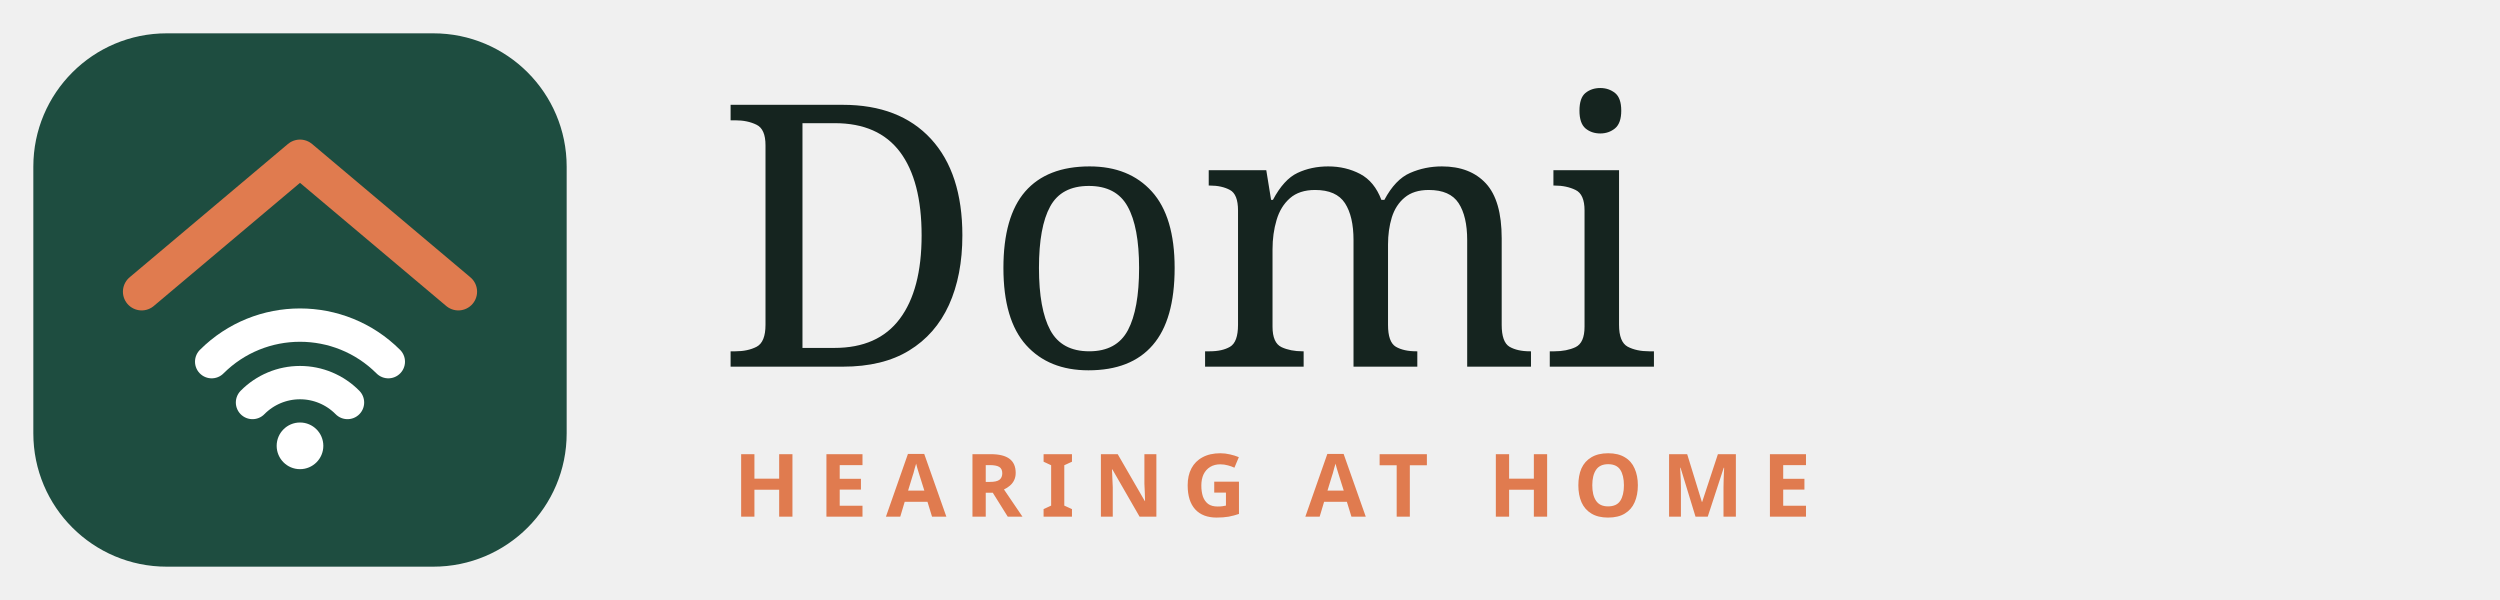
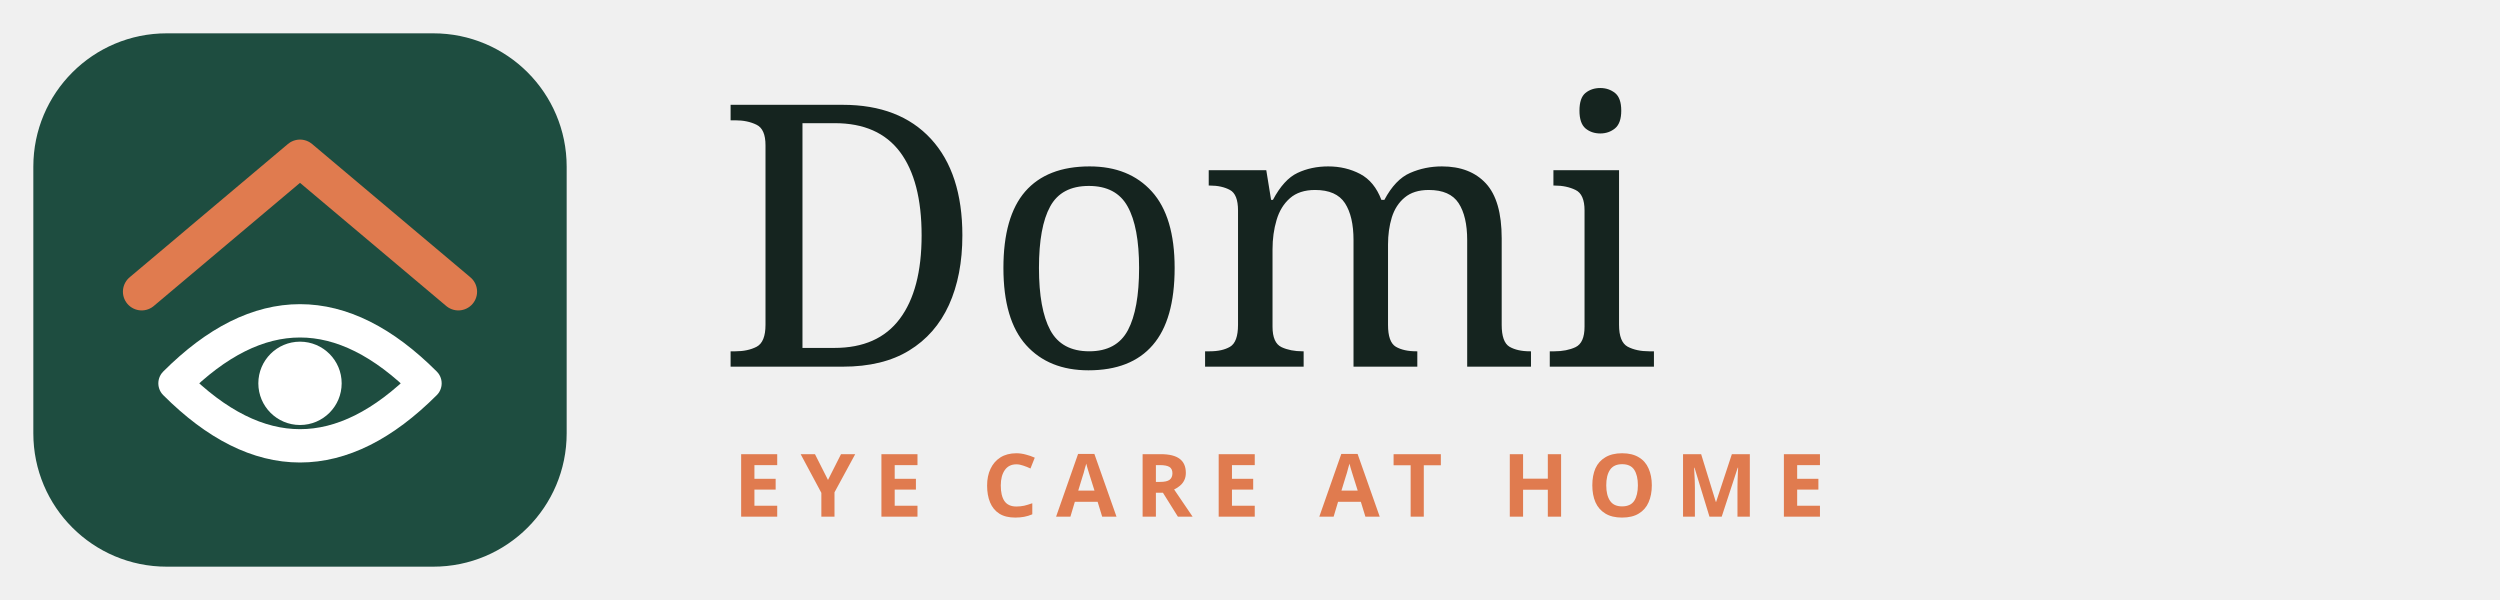
<svg xmlns="http://www.w3.org/2000/svg" width="300" height="72" viewBox="0 0 300 72" fill="none" role="img" aria-label="Domi">
  <g transform="translate(4 4)">
    <rect width="64" height="64" rx="16" fill="#1E4D40" />
    <path d="M13 31 L32 15 L51 31" stroke="#E07B4F" stroke-width="4.5" stroke-linecap="round" stroke-linejoin="round" />
-     <path d="M21.4 39.4 A15 15 0 0 1 42.6 39.4" stroke="#FFFFFF" stroke-width="4" stroke-linecap="round" />
-     <path d="M26.3 44.3 A8 8 0 0 1 37.7 44.3" stroke="#FFFFFF" stroke-width="4" stroke-linecap="round" />
-     <circle cx="32" cy="49.5" r="2.8" fill="#FFFFFF" />
+     <path d="M17 42 Q32 27 47 42 Q32 57 17 42 Z" stroke="#FFFFFF" stroke-width="4" stroke-linejoin="round" />
+     <circle cx="32" cy="42" r="5" fill="#FFFFFF" />
  </g>
  <text x="86" y="44" font-family="'Instrument Serif', Georgia, serif" font-size="44" fill="#15241F">Domi</text>
-   <text x="88" y="62" font-family="'Plus Jakarta Sans', system-ui, sans-serif" font-size="10.5" font-weight="700" letter-spacing="2.2" fill="#E07B4F">HEARING AT HOME</text>
+   <text x="88" y="62" font-family="'Plus Jakarta Sans', system-ui, sans-serif" font-size="10.5" font-weight="700" letter-spacing="2.2" fill="#E07B4F">EYE CARE AT HOME</text>
</svg>
